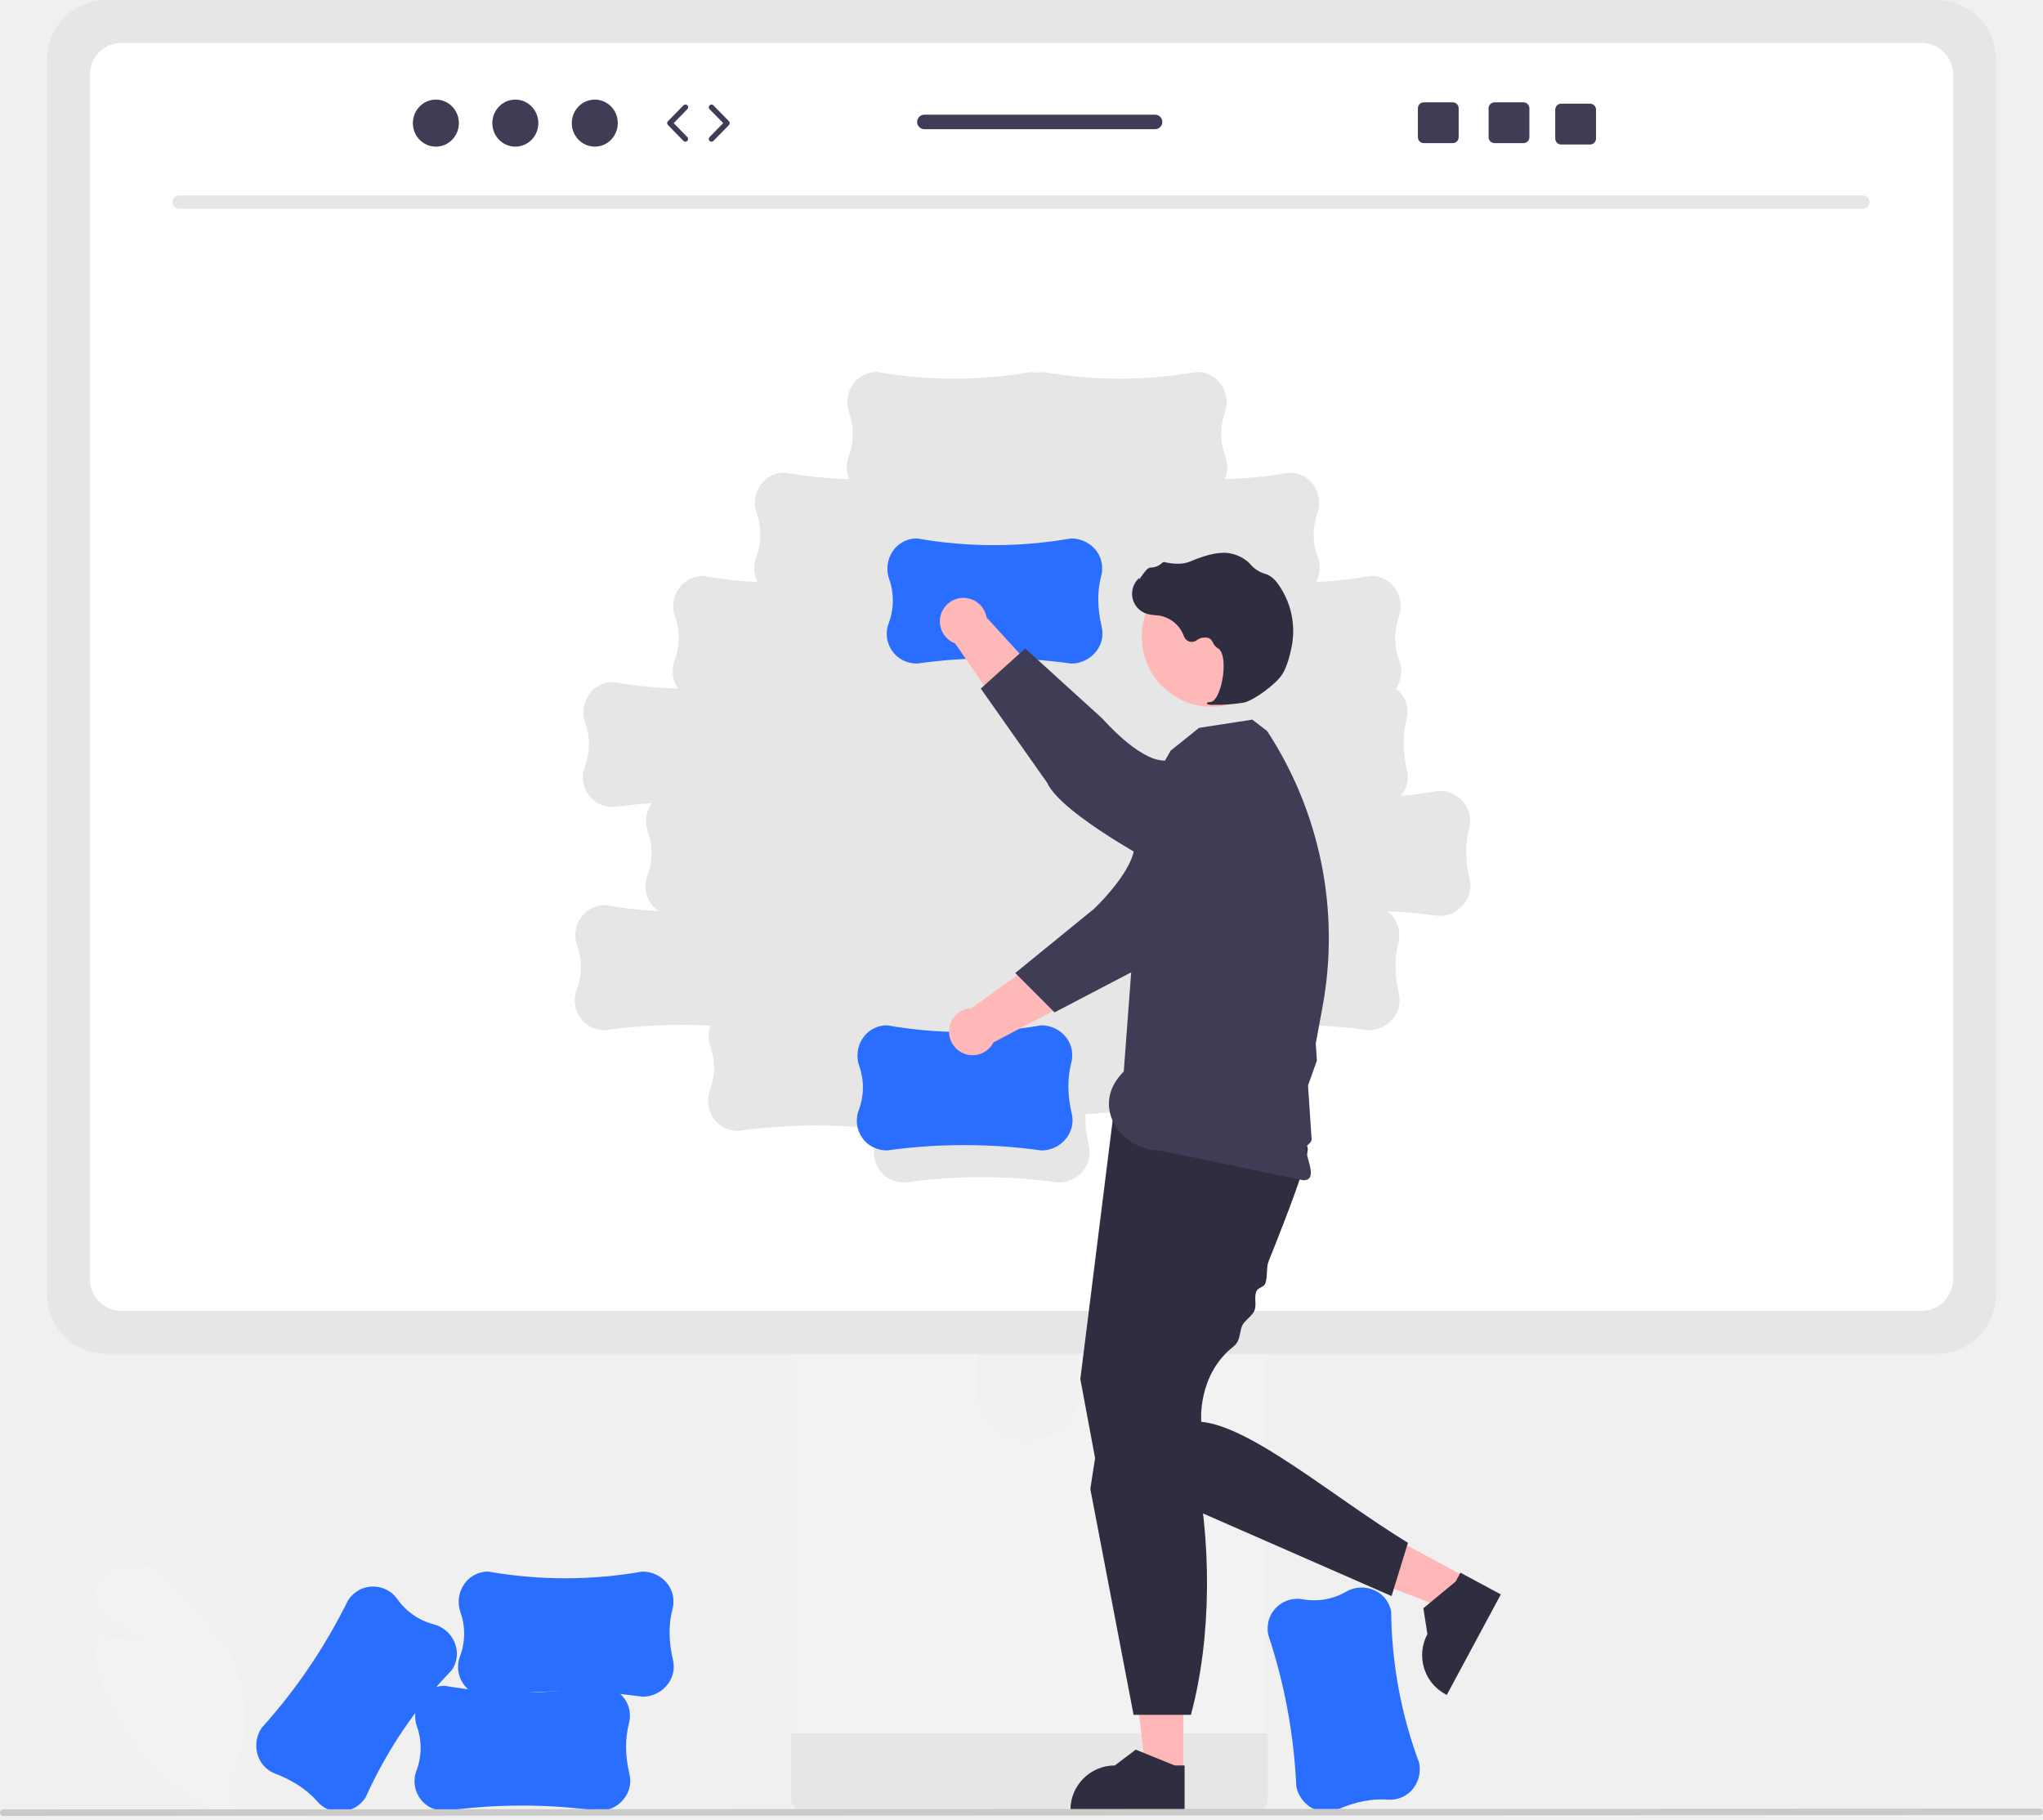
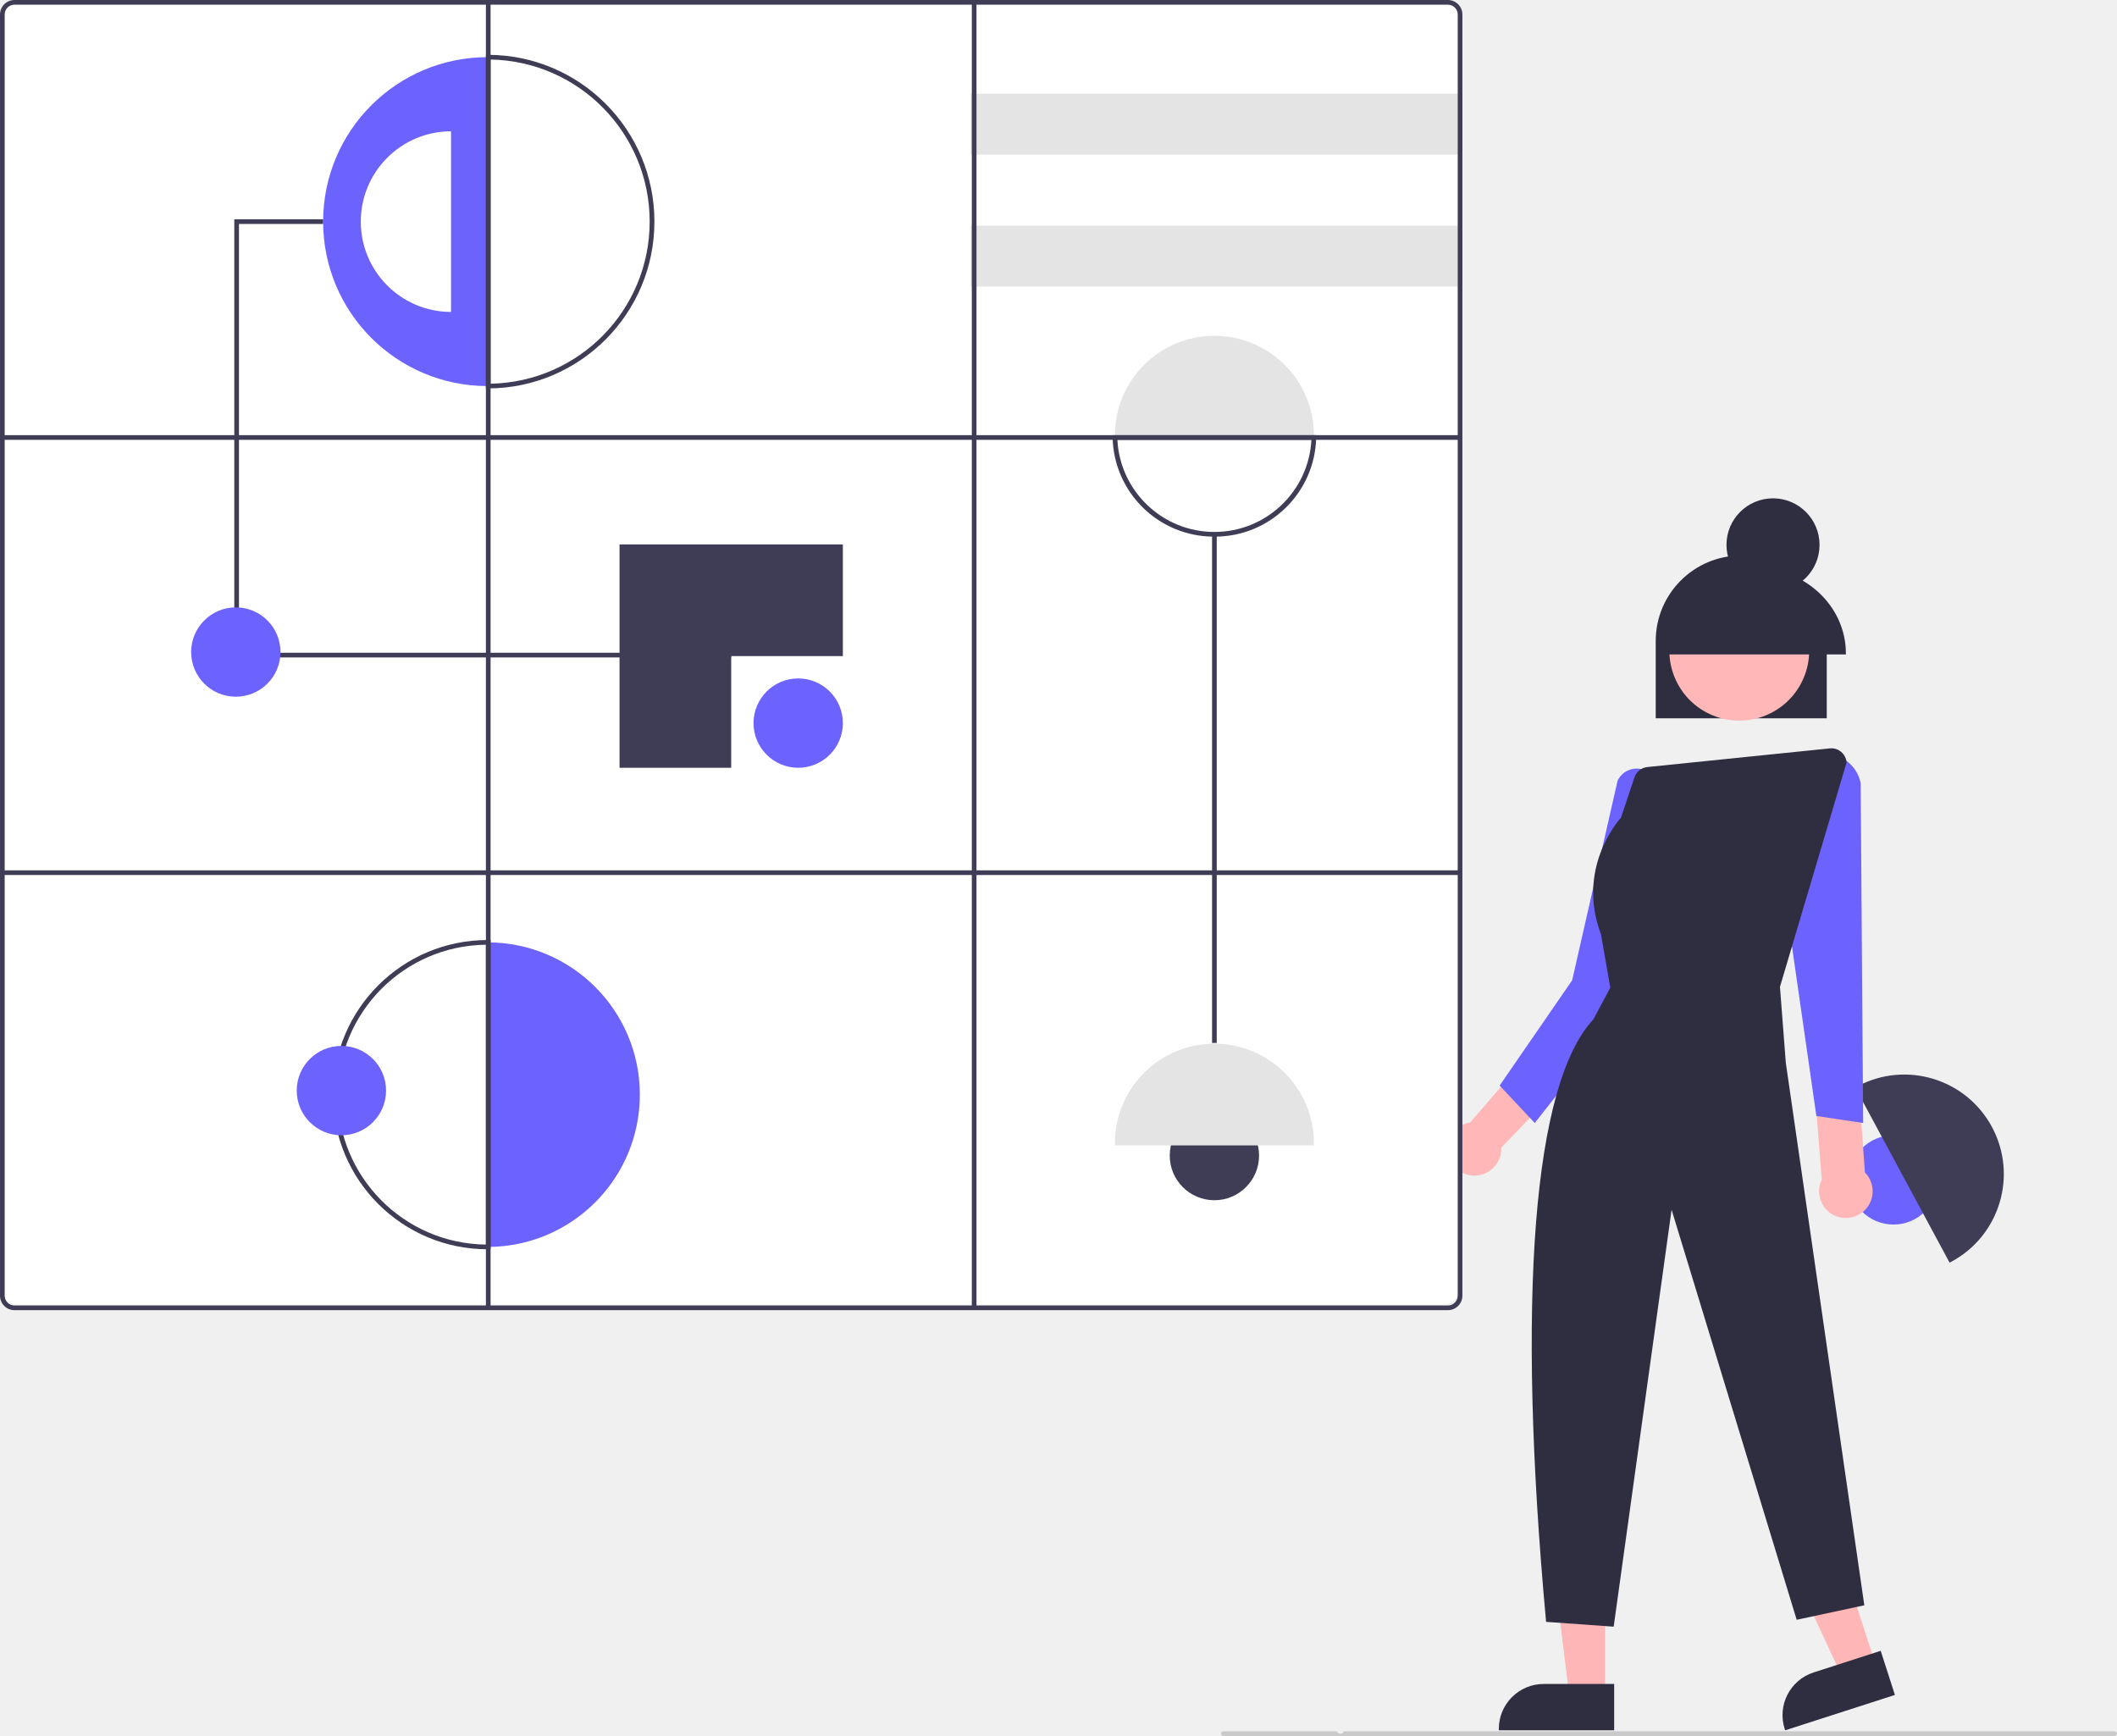
- <svg xmlns="http://www.w3.org/2000/svg" width="751.119" height="669.03" viewBox="0 0 751.119 669.03">
-   <path d="M86.152,669.03l-.654-.243c-22.143-8.352-39.491-26.021-47.436-48.313-2.153-6.195-3.516-12.637-4.059-19.173l-.053-.624,.616,.11c7.354,1.32,15.073,2.049,18.513,2.334l-19.296-12.769,.035-.663c.3-6.234,4.363-11.657,10.261-13.698,5.954-2.199,12.647-.554,16.904,4.154,1.918,2.082,3.947,4.178,5.908,6.205,6.74,6.965,13.709,14.168,18.116,22.671,6.627,13.101,6.987,28.494,.979,41.891l.168,18.118Z" fill="#f2f2f2" />
-   <path d="M476.589,656.657l-.008-.069c-.853-18.939-4.328-37.668-10.326-55.652l-.006-.03c-.35-1.847-.248-3.751,.296-5.55,1.675-5.157,6.87-8.314,12.219-7.426,5.525,1.038,11.24,.062,16.108-2.75,3.092-1.793,6.843-2.042,10.144-.671,3.113,1.269,5.441,3.936,6.278,7.191,.065,.256,.123,.515,.172,.778,.176,19.028,3.671,37.879,10.328,55.705l.004,.023c.696,3.681-.415,7.473-2.988,10.196-2.274,2.308-5.461,3.479-8.689,3.192-5.794-.395-11.754,.78-18.218,3.595-2.258,1.005-4.797,1.183-7.174,.504-4.203-1.232-7.352-4.727-8.141-9.035Z" fill="#296eff" />
-   <path d="M291.366,396.5v248.7h174.231v-248.7c.006-3.672-2.384-6.918-5.893-8.002-.805-.266-1.649-.397-2.498-.388h-157.426c-4.638-.009-8.405,3.744-8.414,8.382v.008Zm67.995,85.454c.095-10.272,8.498-18.523,18.77-18.428,10.139,.093,18.335,8.289,18.428,18.428v28.857c-.049,10.272-8.415,18.56-18.687,18.511-10.203-.048-18.463-8.308-18.511-18.511v-28.857Z" fill="#f2f2f2" />
-   <path d="M290.833,637.246v23.983c.008,2.585,2.095,4.683,4.68,4.704h165.938c2.589-.013,4.681-2.115,4.68-4.704v-23.983h-175.298Z" fill="#e6e6e6" />
-   <path d="M17.277,21.8V475.892c.01,12.049,9.775,21.815,21.824,21.824H712.018c12.049-.009,21.815-9.775,21.824-21.824V21.8c-.029-12.037-9.787-21.785-21.824-21.8H39.101c-12.037,.015-21.796,9.763-21.824,21.8Z" fill="#e6e6e6" />
-   <path d="M706.404,15.762H44.715c-6.445,.014-11.663,5.243-11.664,11.688V470.29c.011,6.437,5.227,11.653,11.664,11.664H706.404c6.437-.011,11.653-5.227,11.664-11.664V27.45c-.001-6.445-5.218-11.674-11.664-11.688Zm-166.914,314.618c-1.978,3.907-5.989,6.366-10.368,6.356l-.069-.005c-6.343-.884-12.71-1.466-19.1-1.748,.992,.711,1.865,1.574,2.587,2.558,1.855,2.657,2.425,6.004,1.554,9.125-1.445,5.625-1.377,11.699,.211,18.568,.576,2.403,.288,4.933-.813,7.145-1.978,3.907-5.989,6.366-10.368,6.356l-.069-.005c-15.149-2.11-30.486-2.519-45.725-1.218-.06,.384-.136,.769-.235,1.154-1.445,5.625-1.377,11.699,.211,18.568,.576,2.403,.288,4.933-.813,7.145-1.978,3.907-5.989,6.366-10.368,6.356l-.069-.005c-15.558-2.166-31.313-2.537-46.955-1.106-.119,3.906,.287,7.811,1.206,11.61,.576,2.403,.288,4.933-.813,7.145-1.978,3.907-5.989,6.366-10.368,6.356l-.069-.005c-18.776-2.616-37.825-2.616-56.602,0h-.03c-1.88,.007-3.734-.44-5.403-1.304-4.765-2.588-6.921-8.271-5.072-13.368,.567-1.605,.989-3.257,1.26-4.938-17.208-1.983-34.597-1.779-51.754,.609h-.03c-1.88,.007-3.734-.44-5.403-1.304-4.765-2.588-6.921-8.271-5.072-13.368,2.029-5.243,2.112-11.04,.234-16.339-.885-2.485-.885-5.199-.001-7.684-12.934-.659-25.901-.091-38.728,1.695h-.03c-1.88,.007-3.734-.44-5.403-1.304-4.765-2.588-6.921-8.271-5.072-13.368,2.029-5.243,2.112-11.04,.234-16.339-1.199-3.367-.759-7.101,1.19-10.096,1.815-2.829,4.862-4.632,8.216-4.861,.264-.018,.528-.027,.796-.027,6.572,1.149,13.207,1.898,19.869,2.245-4.25-2.793-6.031-8.137-4.306-12.921,2.029-5.243,2.112-11.04,.234-16.339-1.199-3.367-.759-7.101,1.19-10.096,.084-.129,.183-.244,.271-.368-4.741,.327-9.471,.819-14.19,1.476h-.03c-1.88,.007-3.734-.44-5.403-1.304-4.765-2.588-6.921-8.271-5.072-13.368,2.029-5.243,2.112-11.04,.234-16.339-1.199-3.367-.759-7.101,1.19-10.096,1.815-2.829,4.862-4.632,8.216-4.861,.264-.018,.528-.027,.796-.027,7.902,1.383,15.895,2.188,23.914,2.407-2.046-2.949-2.548-6.701-1.35-10.084,2.029-5.243,2.112-11.04,.234-16.339-1.199-3.367-.759-7.101,1.19-10.096,1.815-2.829,4.862-4.632,8.216-4.861,.264-.018,.528-.027,.796-.027,6.687,1.169,13.44,1.925,20.22,2.264-1.457-2.758-1.695-5.999-.656-8.94,2.029-5.243,2.112-11.04,.234-16.339-1.199-3.367-.759-7.101,1.19-10.096,1.815-2.829,4.862-4.632,8.216-4.861,.264-.018,.528-.027,.796-.027,7.869,1.377,15.827,2.181,23.812,2.404-1.087-2.568-1.176-5.45-.248-8.081,2.029-5.243,2.112-11.04,.234-16.339-1.199-3.367-.759-7.101,1.19-10.096,1.815-2.829,4.862-4.632,8.216-4.861,.264-.018,.528-.027,.796-.027,18.741,3.299,37.913,3.301,56.654,.007h.023c1.446,.298,2.938,.298,4.385,0h.023c18.741,3.294,37.914,3.291,56.654-.007,.268,0,.532,.009,.796,.027,3.353,.229,6.401,2.032,8.216,4.861,1.95,2.996,2.39,6.729,1.19,10.096-1.878,5.299-1.794,11.096,.234,16.339,.927,2.63,.839,5.512-.248,8.081,7.985-.223,15.943-1.027,23.812-2.404,.268,0,.532,.009,.796,.027,3.353,.229,6.401,2.032,8.216,4.861,1.95,2.996,2.39,6.729,1.19,10.096-1.878,5.299-1.794,11.096,.234,16.339,1.038,2.941,.8,6.182-.656,8.94,6.78-.338,13.533-1.094,20.22-2.264,.268,0,.532,.009,.796,.027,3.353,.229,6.401,2.032,8.216,4.861,1.95,2.996,2.39,6.729,1.19,10.096-1.878,5.299-1.794,11.096,.234,16.339,1.201,3.391,.693,7.154-1.365,10.106,.893,.674,1.683,1.475,2.345,2.376,1.855,2.657,2.425,6.004,1.554,9.125-1.445,5.625-1.377,11.699,.211,18.568,.576,2.403,.288,4.933-.813,7.145-.403,.788-.894,1.527-1.463,2.204,4.681-.411,9.351-1.025,14.008-1.841h.023c3.746-.013,7.272,1.771,9.479,4.798,1.855,2.657,2.425,6.004,1.554,9.125-1.445,5.625-1.377,11.699,.211,18.568,.576,2.403,.288,4.933-.813,7.145Z" fill="#fff" />
-   <path d="M684.942,76.765H65.802c-1.36-.03-2.438-1.157-2.408-2.516,.029-1.318,1.09-2.379,2.408-2.408H684.942c1.36,.03,2.438,1.157,2.408,2.516-.029,1.318-1.09,2.379-2.408,2.408Z" fill="#e6e6e6" />
-   <path d="M382.852,422.94l-.069-.005c-18.776-2.616-37.825-2.616-56.602,0h-.03c-1.88,.007-3.734-.44-5.403-1.304-4.765-2.588-6.921-8.271-5.072-13.368,2.029-5.243,2.112-11.04,.234-16.339-1.199-3.367-.759-7.101,1.19-10.096,1.815-2.829,4.862-4.632,8.216-4.861,.264-.018,.528-.027,.796-.027,18.741,3.299,37.913,3.301,56.654,.007h.023c3.746-.013,7.272,1.771,9.479,4.798,1.855,2.657,2.425,6.004,1.554,9.125-1.445,5.625-1.377,11.699,.211,18.568,.576,2.403,.288,4.933-.813,7.145-1.978,3.907-5.989,6.366-10.368,6.356Z" fill="#296eff" />
-   <path d="M440.595,324.893l-15.106-12.5c-11.328,5.937-28.564,29.642-28.564,29.642l-39.764,28.599c-4.775,.227-8.462,4.283-8.235,9.058s4.283,8.462,9.058,8.235c3.099-.148,5.882-1.942,7.295-4.705l54.028-28.55,21.288-29.779Z" fill="#ffb8b8" />
-   <path d="M466.08,277.317h0c8.719,7.384,9.801,20.437,2.417,29.156-.827,.977-1.744,1.875-2.737,2.683l-9.606,7.809s-23.961,34.493-36.433,38.495l-32.019,16.728-14.438-14.475,29.019-23.649s13.347-12.624,14.683-21.866c.818-5.66,10.397-21.076,19.998-32.511,7.369-8.693,20.389-9.766,29.082-2.397l.033,.028Z" fill="#3f3d56" />
-   <polygon points="435.037 651.672 421.39 651.671 414.898 599.031 435.04 599.032 435.037 651.672" fill="#ffb6b6" />
-   <path d="M435.517,665.908l-41.967-.002v-.531c.001-9.021,7.314-16.334,16.335-16.334h.001l7.666-5.816,14.303,5.817,3.663,0-.001,16.866Z" fill="#2f2e41" />
-   <polygon points="539.021 579.842 532.558 591.861 483.12 572.653 492.659 554.913 539.021 579.842" fill="#ffb6b6" />
-   <path d="M551.788,586.16l-19.874,36.963-.467-.251c-7.945-4.272-10.923-14.176-6.652-22.122l0-.001-1.492-9.506,11.896-9.843,1.735-3.227,14.855,7.987Z" fill="#2f2e41" />
-   <path d="M409.235,410.61l-12.045,96.36,6.022,32.306,108.405,47.492,6.022-19.573c-27.71-16.956-57.331-42.617-75.995-44.503,0,0-1.548-17.1,11.823-27.654,2.698-2.129,2.107-5.01,3.198-7.621,.75-1.796,3.735-3.666,4.499-5.508,.991-2.387-.235-4.759,.761-7.185,.56-1.364,2.683-1.45,3.239-2.815,.949-2.329,.328-5.934,1.253-8.235,1.977-4.916,3.877-9.723,5.612-14.23,5.401-14.028,9.202-25.142,8.722-27.542-1.506-7.528-71.517-11.292-71.517-11.292Z" fill="#2f2e41" />
-   <path d="M407.16,506.691l-6.301,40.693,15.904,83.046h21.079c7.573-27.904,7.963-64.578,.753-95.607l-31.434-28.133Z" fill="#2f2e41" />
-   <path d="M420.703,292.878l9.717-16.932,10.433-8.37,19.573-3.011,5.438,4.181h0c19.57,29.91,26.868,66.209,20.378,101.358l-1.528,8.274-.97,5.252,.42,6.278-3.266,9.139,.449,6.692,.24,3.574,.241,3.587,.336,5.007c.602,2.858-2.429,2.481-2,5,.753,4.424,4.128,10.979-1,11l-53-11c-13.464,.055-26-16-13-29l7.538-101.03Z" fill="#3f3d56" />
-   <circle cx="445.511" cy="234.112" r="25.737" fill="#ffb8b8" />
-   <path d="M445.947,259.117c3.766,.059,7.53-.204,11.251-.786,3.688-.75,11.939-6.796,14.239-10.435h0c1.709-2.703,2.802-6.925,3.418-9.99,1.677-8.203-.202-16.732-5.171-23.47-.944-1.394-2.248-2.506-3.773-3.22-.135-.053-.274-.1-.415-.14-2.222-.585-4.218-1.82-5.733-3.547-.294-.349-.612-.677-.953-.981-1.712-1.445-3.741-2.464-5.923-2.974-3.521-.942-8.616-.007-15.144,2.783-3.28,1.402-6.866,.894-9.625,.296-.315-.061-.638,.05-.85,.291-1.174,1.102-2.721,1.719-4.332,1.727-.986,.043-2.021,1.409-3.272,3.19-.284,.404-.615,.876-.854,1.163l-.032-.551-.558,.615c-2.87,3.163-2.632,8.054,.531,10.924,.85,.771,1.861,1.344,2.96,1.676,.992,.264,2.008,.426,3.033,.483,.621,.056,1.263,.114,1.878,.22,4.018,.823,7.308,3.696,8.665,7.567,.568,1.585,2.314,2.41,3.9,1.841,.249-.089,.485-.211,.703-.361,1.301-1.013,3.016-1.326,4.591-.836,.671,.373,1.192,.965,1.478,1.677,.347,.793,.923,1.465,1.654,1.93,2.499,1.289,2.672,6.997,1.774,11.756-.865,4.587-2.576,7.905-4.159,8.069-1.219,.126-1.359,.213-1.447,.428l-.079,.193,.137,.181c.673,.244,1.391,.34,2.105,.281Z" fill="#2f2e41" />
-   <path d="M393.852,243.94l-.069-.005c-18.776-2.616-37.825-2.616-56.602,0h-.03c-1.88,.007-3.734-.44-5.403-1.304-4.765-2.588-6.921-8.271-5.072-13.368,2.029-5.243,2.112-11.04,.234-16.339-1.199-3.367-.759-7.101,1.19-10.096,1.815-2.829,4.862-4.632,8.216-4.861,.264-.018,.528-.027,.796-.027,18.741,3.299,37.913,3.301,56.654,.007h.023c3.746-.013,7.272,1.771,9.479,4.798,1.855,2.657,2.425,6.004,1.554,9.125-1.445,5.625-1.377,11.699,.211,18.568,.576,2.403,.288,4.933-.813,7.145-1.978,3.907-5.989,6.366-10.368,6.356Z" fill="#296eff" />
-   <path d="M417.919,304.556l10.65-16.463c-7.22-10.556-32.777-24.905-32.777-24.905l-33.05-36.149c-.784-4.716-5.243-7.904-9.959-7.12-4.716,.784-7.904,5.243-7.12,9.959,.509,3.061,2.616,5.615,5.525,6.695l34.668,50.321,32.062,17.662Z" fill="#ffb8b8" />
-   <path d="M468.148,324.307h0c-6.314,9.522-19.152,12.122-28.673,5.807-1.067-.708-2.066-1.513-2.984-2.405l-8.878-8.628s-37.215-19.432-42.647-31.351l-24.384-34.587,16.35-14.749,28.419,25.834s13.084,15.13,22.418,15.377c5.716,.151,22.147,7.863,34.625,16.062,9.494,6.303,12.082,19.108,5.779,28.603l-.024,.036Z" fill="#3f3d56" />
-   <path d="M220.238,665.759l-.069-.005c-18.776-2.616-37.825-2.616-56.602,0h-.03c-1.88,.007-3.734-.44-5.403-1.304-4.765-2.588-6.921-8.271-5.072-13.368,2.029-5.243,2.112-11.04,.234-16.339-1.199-3.367-.759-7.101,1.19-10.096,1.815-2.829,4.862-4.632,8.216-4.861,.264-.018,.528-.027,.796-.027,18.741,3.299,37.913,3.301,56.654,.007h.023c3.746-.013,7.272,1.771,9.479,4.798,1.855,2.657,2.425,6.004,1.554,9.125-1.445,5.625-1.377,11.699,.211,18.568,.576,2.403,.288,4.933-.813,7.145-1.978,3.907-5.989,6.366-10.368,6.356Z" fill="#296eff" />
-   <path d="M236.238,623.759l-.069-.005c-18.776-2.616-37.825-2.616-56.602,0h-.03c-1.88,.007-3.734-.44-5.403-1.304-4.765-2.588-6.921-8.271-5.072-13.368,2.029-5.243,2.112-11.04,.234-16.339-1.199-3.367-.759-7.101,1.19-10.096,1.815-2.829,4.862-4.632,8.216-4.861,.264-.018,.528-.027,.796-.027,18.741,3.299,37.913,3.301,56.654,.007h.023c3.746-.013,7.272,1.771,9.479,4.798,1.855,2.657,2.425,6.004,1.554,9.125-1.445,5.625-1.377,11.699,.211,18.568,.576,2.403,.288,4.933-.813,7.145-1.978,3.907-5.989,6.366-10.368,6.356Z" fill="#296eff" />
-   <path d="M96.225,635.208l.043-.055c12.688-14.086,23.361-29.864,31.715-46.882l.017-.025c1.047-1.561,2.457-2.846,4.107-3.745,4.813-2.497,10.729-1.098,13.915,3.289,3.206,4.618,7.961,7.935,13.402,9.349,3.461,.893,6.307,3.35,7.695,6.643,1.326,3.089,1.112,6.623-.577,9.529-.133,.228-.274,.453-.424,.674-13.233,13.674-23.978,29.553-31.751,46.921l-.013,.019c-2.088,3.11-5.542,5.031-9.285,5.163-3.24,.047-6.332-1.356-8.429-3.826-3.849-4.349-8.918-7.696-15.498-10.23-2.313-.87-4.247-2.525-5.462-4.677-2.128-3.827-1.917-8.528,.545-12.149Z" fill="#296eff" />
-   <path d="M749.934,667.284l-748.75,.307c-.658-.003-1.188-.539-1.184-1.197,.003-.653,.532-1.181,1.184-1.184l748.75-.307c.658,.003,1.188,.539,1.184,1.197-.003,.653-.532,1.181-1.184,1.184Z" fill="#cacaca" />
-   <g>
-     <ellipse cx="160.251" cy="45.263" rx="8.457" ry="8.645" fill="#3f3d56" />
-     <ellipse cx="189.465" cy="45.263" rx="8.457" ry="8.645" fill="#3f3d56" />
-     <ellipse cx="218.679" cy="45.263" rx="8.457" ry="8.645" fill="#3f3d56" />
-     <path d="M251.99,52.096c-.26,0-.519-.101-.715-.301l-5.706-5.833c-.38-.389-.38-1.01,0-1.398l5.706-5.833c.387-.395,1.021-.401,1.414-.016,.395,.386,.402,1.02,.016,1.414l-5.022,5.133,5.022,5.134c.386,.395,.379,1.028-.016,1.414-.194,.19-.447,.285-.699,.285Z" fill="#3f3d56" />
-     <path d="M261.579,52.096c-.252,0-.505-.095-.699-.285-.395-.386-.402-1.019-.016-1.414l5.021-5.134-5.021-5.133c-.386-.395-.379-1.028,.016-1.414,.394-.387,1.028-.379,1.414,.016l5.706,5.833c.38,.389,.38,1.01,0,1.398l-5.706,5.833c-.196,.2-.455,.301-.715,.301Z" fill="#3f3d56" />
-     <path d="M560.089,37.619h-10.61c-1.21,0-2.19,.98-2.19,2.19v10.62c0,1.21,.98,2.19,2.19,2.19h10.61c1.21,0,2.2-.98,2.2-2.19v-10.62c0-1.21-.99-2.19-2.2-2.19Z" fill="#3f3d56" />
-     <path d="M534.089,37.619h-10.61c-1.21,0-2.19,.98-2.19,2.19v10.62c0,1.21,.98,2.19,2.19,2.19h10.61c1.21,0,2.2-.98,2.2-2.19v-10.62c0-1.21-.99-2.19-2.2-2.19Z" fill="#3f3d56" />
-     <path d="M584.589,38.119h-10.61c-1.21,0-2.19,.98-2.19,2.19v10.62c0,1.21,.98,2.19,2.19,2.19h10.61c1.21,0,2.2-.98,2.2-2.19v-10.62c0-1.21-.99-2.19-2.2-2.19Z" fill="#3f3d56" />
-     <path d="M424.667,42.159h-84.81c-1.48,0-2.67,1.2-2.67,2.67s1.19,2.67,2.67,2.67h84.81c1.47,0,2.67-1.2,2.67-2.67s-1.2-2.67-2.67-2.67Z" fill="#3f3d56" />
-   </g>
+ <svg xmlns="http://www.w3.org/2000/svg" data-name="Layer 1" width="904.886" height="742" viewBox="0 0 904.886 742">
+   <polygon points="686.055 724.756 670.765 724.755 663.491 665.781 686.057 665.782 686.055 724.756" fill="#ffb6b6" />
+   <path d="M837.511,818.577l-49.3-.002v-.624a19.19,19.19,0,0,1,19.189-19.189h.001l30.111.001Z" transform="translate(-147.5571 -79)" fill="#2f2e41" />
+   <polygon points="801.699 711.547 787.146 716.236 762.135 662.335 783.614 655.414 801.699 711.547" fill="#ffb6b6" />
+   <path d="M957.513,803.458l-46.925,15.119-.191-.594a19.19,19.19,0,0,1,12.379-24.149l.001-0,28.66-9.234Z" transform="translate(-147.5571 -79)" fill="#2f2e41" />
+   <circle cx="809.348" cy="504.31" r="19.092" fill="#6c63ff" />
+   <path d="M981.905,618.143c-.344.185-.684.359-1.024.532l-40.31-74.846c.332-.189.664-.377,1.008-.563a42.523,42.523,0,0,1,40.326,74.876Z" transform="translate(-147.5571 -79)" fill="#3f3d56" />
+   <path d="M944.684,580.119,939.05,501.951l1.072-26.09-21.96,4.886,8.089,102.426a11.446,11.446,0,1,0,18.434-3.054Z" transform="translate(-147.5571 -79)" fill="#ffb7b7" />
+   <path d="M845.31,511.217l-1.396-26.19-14.093-11.451L827.874,498.748l-51.883,59.984a11.445,11.445,0,1,0,13.256,11.295c0-.154-.017-.304-.023-.456Z" transform="translate(-147.5571 -79)" fill="#ffb7b7" />
+   <path d="M847.837,502.833,803.557,559l-15-16,31-45,19.423-85.322a9.004,9.004,0,0,1,5.26-4.689,8.866,8.866,0,0,1,6.92.497l.251.127Z" transform="translate(-147.5571 -79)" fill="#6c63ff" />
+   <path d="M923.945,556l-14.066-97.774.023-.09L924.348,401.348l1.354-.157A15.77,15.77,0,0,1,942.874,413.675L943.945,559Z" transform="translate(-147.5571 -79)" fill="#6c63ff" />
+   <path d="M928.383,386.015H855.273v-33.032a36.555,36.555,0,1,1,73.11,0Z" transform="translate(-147.5571 -79)" fill="#2f2e41" />
+   <circle cx="890.986" cy="357.128" r="29.879" transform="translate(2.69469 888.6275) rotate(-61.33681)" fill="#ffb7b7" />
+   <circle cx="757.853" cy="232.89" r="19.89" fill="#2f2e41" />
+   <path d="M936.557,358.709H858.796v-.44c0-20.157,17.442-36.555,38.88-36.555s38.88,16.398,38.88,36.555Z" transform="translate(-147.5571 -79)" fill="#2f2e41" />
+   <path d="M837.305,774.28l-28.89-2.063-.039-.423c-12.661-138.213-5.477-229.499,20.224-257.064l7.252-13.566-3.971-22.831c-10.604-27.93,7.206-48.36,8.552-49.845l5.741-17.222a6.511,6.511,0,0,1,5.505-4.411l78.015-7.979.051.498-.051-.498a6.5,6.5,0,0,1,7.143,5.976l.007.092-.026.088-28.438,95.768,2.493,32.408L944.436,765.139,915.53,771.333l-.134-.439L862.058,596.062Z" transform="translate(-147.5571 -79)" fill="#2f2e41" />
+   <path d="M764.557,636.5h-610a6.507,6.507,0,0,1-6.5-6.5V86a6.507,6.507,0,0,1,6.5-6.5h610a6.508,6.508,0,0,1,6.5,6.5V630A6.508,6.508,0,0,1,764.557,636.5Z" transform="translate(-147.5571 -79)" fill="#fff" />
+   <path d="M356.249,103.431V244.016H355.963a70.292,70.292,0,0,1,0-140.585Z" transform="translate(-147.5571 -79)" fill="#6c63ff" />
+   <path d="M340.342,135.116v77.215h-.157a38.608,38.608,0,0,1,0-77.215Z" transform="translate(-147.5571 -79)" fill="#fff" />
+   <polygon points="312.543 281 100.146 281 100.146 93.723 138.114 93.723 138.114 95.723 102.146 95.723 102.146 279 312.543 279 312.543 281" fill="#3f3d56" />
+   <circle cx="341.18" cy="309.072" r="19.092" fill="#6c63ff" />
+   <circle cx="519.081" cy="493.914" r="19.092" fill="#3f3d56" />
+   <circle cx="100.798" cy="278.698" r="19.092" fill="#6c63ff" />
+   <polygon points="312.543 280.434 360.272 280.434 360.272 232.705 264.813 232.705 264.813 328.163 312.543 328.163 312.543 280.434" fill="#3f3d56" />
+   <rect x="414.944" y="40.051" width="209.142" height="26.034" fill="#e4e4e4" />
+   <rect x="414.944" y="96.459" width="209.142" height="26.034" fill="#e4e4e4" />
+   <path d="M709.161,264.843c0,.391-.008.772-.017,1.154H624.133c-.009-.382-.017-.764-.017-1.154a42.523,42.523,0,0,1,85.045,0Z" transform="translate(-147.5571 -79)" fill="#e4e4e4" />
+   <path d="M709.161,567.421c0,.391-.008.772-.017,1.154H624.133c-.009-.382-.017-.764-.017-1.154a42.523,42.523,0,0,1,85.045,0Z" transform="translate(-147.5571 -79)" fill="#e4e4e4" />
+   <rect x="518.081" y="228.365" width="2" height="217.423" fill="#3f3d56" />
+   <path d="M421.049,546.88a65.088,65.088,0,0,1-64.799,65.086V481.795A65.088,65.088,0,0,1,421.049,546.88Z" transform="translate(-147.5571 -79)" fill="#6c63ff" />
+   <path d="M766.436,639H153.764a6.214,6.214,0,0,1-6.207-6.207V85.207A6.214,6.214,0,0,1,153.764,79H766.436a6.214,6.214,0,0,1,6.207,6.207V632.793A6.214,6.214,0,0,1,766.436,639ZM153.764,81a4.212,4.212,0,0,0-4.207,4.207V632.793A4.212,4.212,0,0,0,153.764,637H766.436a4.212,4.212,0,0,0,4.207-4.207V85.207A4.212,4.212,0,0,0,766.436,81Z" transform="translate(-147.5571 -79)" fill="#3f3d56" />
+   <path d="M355.249,245.02V102.427l1.004.004a71.293,71.293,0,0,1,0,142.585Zm2-140.578v138.562a69.293,69.293,0,0,0,0-138.562Z" transform="translate(-147.5571 -79)" fill="#3f3d56" />
+   <path d="M357.249,612.966H355.963a66.085,66.085,0,1,1,0-132.171h1.286Zm-2-130.167a64.086,64.086,0,0,0,0,128.163Z" transform="translate(-147.5571 -79)" fill="#3f3d56" />
+   <path d="M666.638,308.365a43.283,43.283,0,0,1-43.505-42.341l-.027-1.027h87.064l-.027,1.027A43.283,43.283,0,0,1,666.638,308.365Zm-41.466-41.368a41.522,41.522,0,0,0,82.932,0Z" transform="translate(-147.5571 -79)" fill="#3f3d56" />
+   <rect x="1" y="372" width="623.085" height="2" fill="#3f3d56" />
+   <rect x="1" y="185.997" width="623.085" height="2" fill="#3f3d56" />
+   <rect x="415.39" y="1" width="2" height="558" fill="#3f3d56" />
+   <rect x="207.692" y="1" width="2" height="558" fill="#3f3d56" />
+   <circle cx="145.924" cy="466.145" r="19.092" fill="#6c63ff" />
+   <path d="M1051.443,821h-381a1,1,0,0,1,0-2h381a1,1,0,0,1,0,2Z" transform="translate(-147.5571 -79)" fill="#cacaca" />
+   <path d="M721.977,818.984c5.628-18.137.161-38.765-12.677-52.548a50.037,50.037,0,0,0-12.496-9.754,1.507,1.507,0,0,0-1.818,2.356l2.571,2.782V759.698c-4.976,4.642-14.046,1.101-14.951-5.499a11.317,11.317,0,0,1,3.423-9.365,10.743,10.743,0,0,1,10.201-2.531,13.348,13.348,0,0,1,8.749,6.928,14.767,14.767,0,0,1,.416,11.194c-2.744,8.019-11.498,11.789-19.486,9.9-8.153-1.928-13.994-9.614-14.261-17.915a19.753,19.753,0,0,1,12.619-18.625c8.558-3.162,17.849-.001,25.078,4.887a56.448,56.448,0,0,1,17.579,20.016,57.753,57.753,0,0,1,7.072,25.174c.233,7.255-1.308,15.497-6.658,20.797a16.43,16.43,0,0,1-4.381,3.076l1.514,2.59a56.674,56.674,0,0,0,27.981-54.95,57.414,57.414,0,0,0-5.47-18.854c-.848-1.734-3.436-.215-2.59,1.514a53.876,53.876,0,0,1,4.69,32.384,53.604,53.604,0,0,1-26.125,37.316c-1.691.971-.204,3.433,1.514,2.59,8.078-3.962,11.602-12.93,12.379-21.424.887-9.698-1.635-19.769-5.72-28.515A60.922,60.922,0,0,0,712.198,737.02c-8.044-5.866-18.939-9.744-28.727-6.128-8.754,3.234-15.117,12.099-14.822,21.518.296,9.453,6.824,18.346,16.101,20.718,9.254,2.366,19.373-1.713,23.104-10.761a17.989,17.989,0,0,0,.357-13.179,16.206,16.206,0,0,0-9.209-9.136,14.343,14.343,0,0,0-12.767.832,14.521,14.521,0,0,0-6.553,10.146,11.617,11.617,0,0,0,4.017,10.807,13.242,13.242,0,0,0,10.971,2.644,10.672,10.672,0,0,0,5.009-2.661,1.525,1.525,0,0,0,0-2.121l-2.571-2.782L695.29,759.272c15.726,8.633,25.569,26.192,25.9,43.996a47.262,47.262,0,0,1-2.105,14.919c-.574,1.848,2.322,2.639,2.893.798Z" transform="translate(-147.5571 -79)" fill="#f0f0f0" />
</svg>
